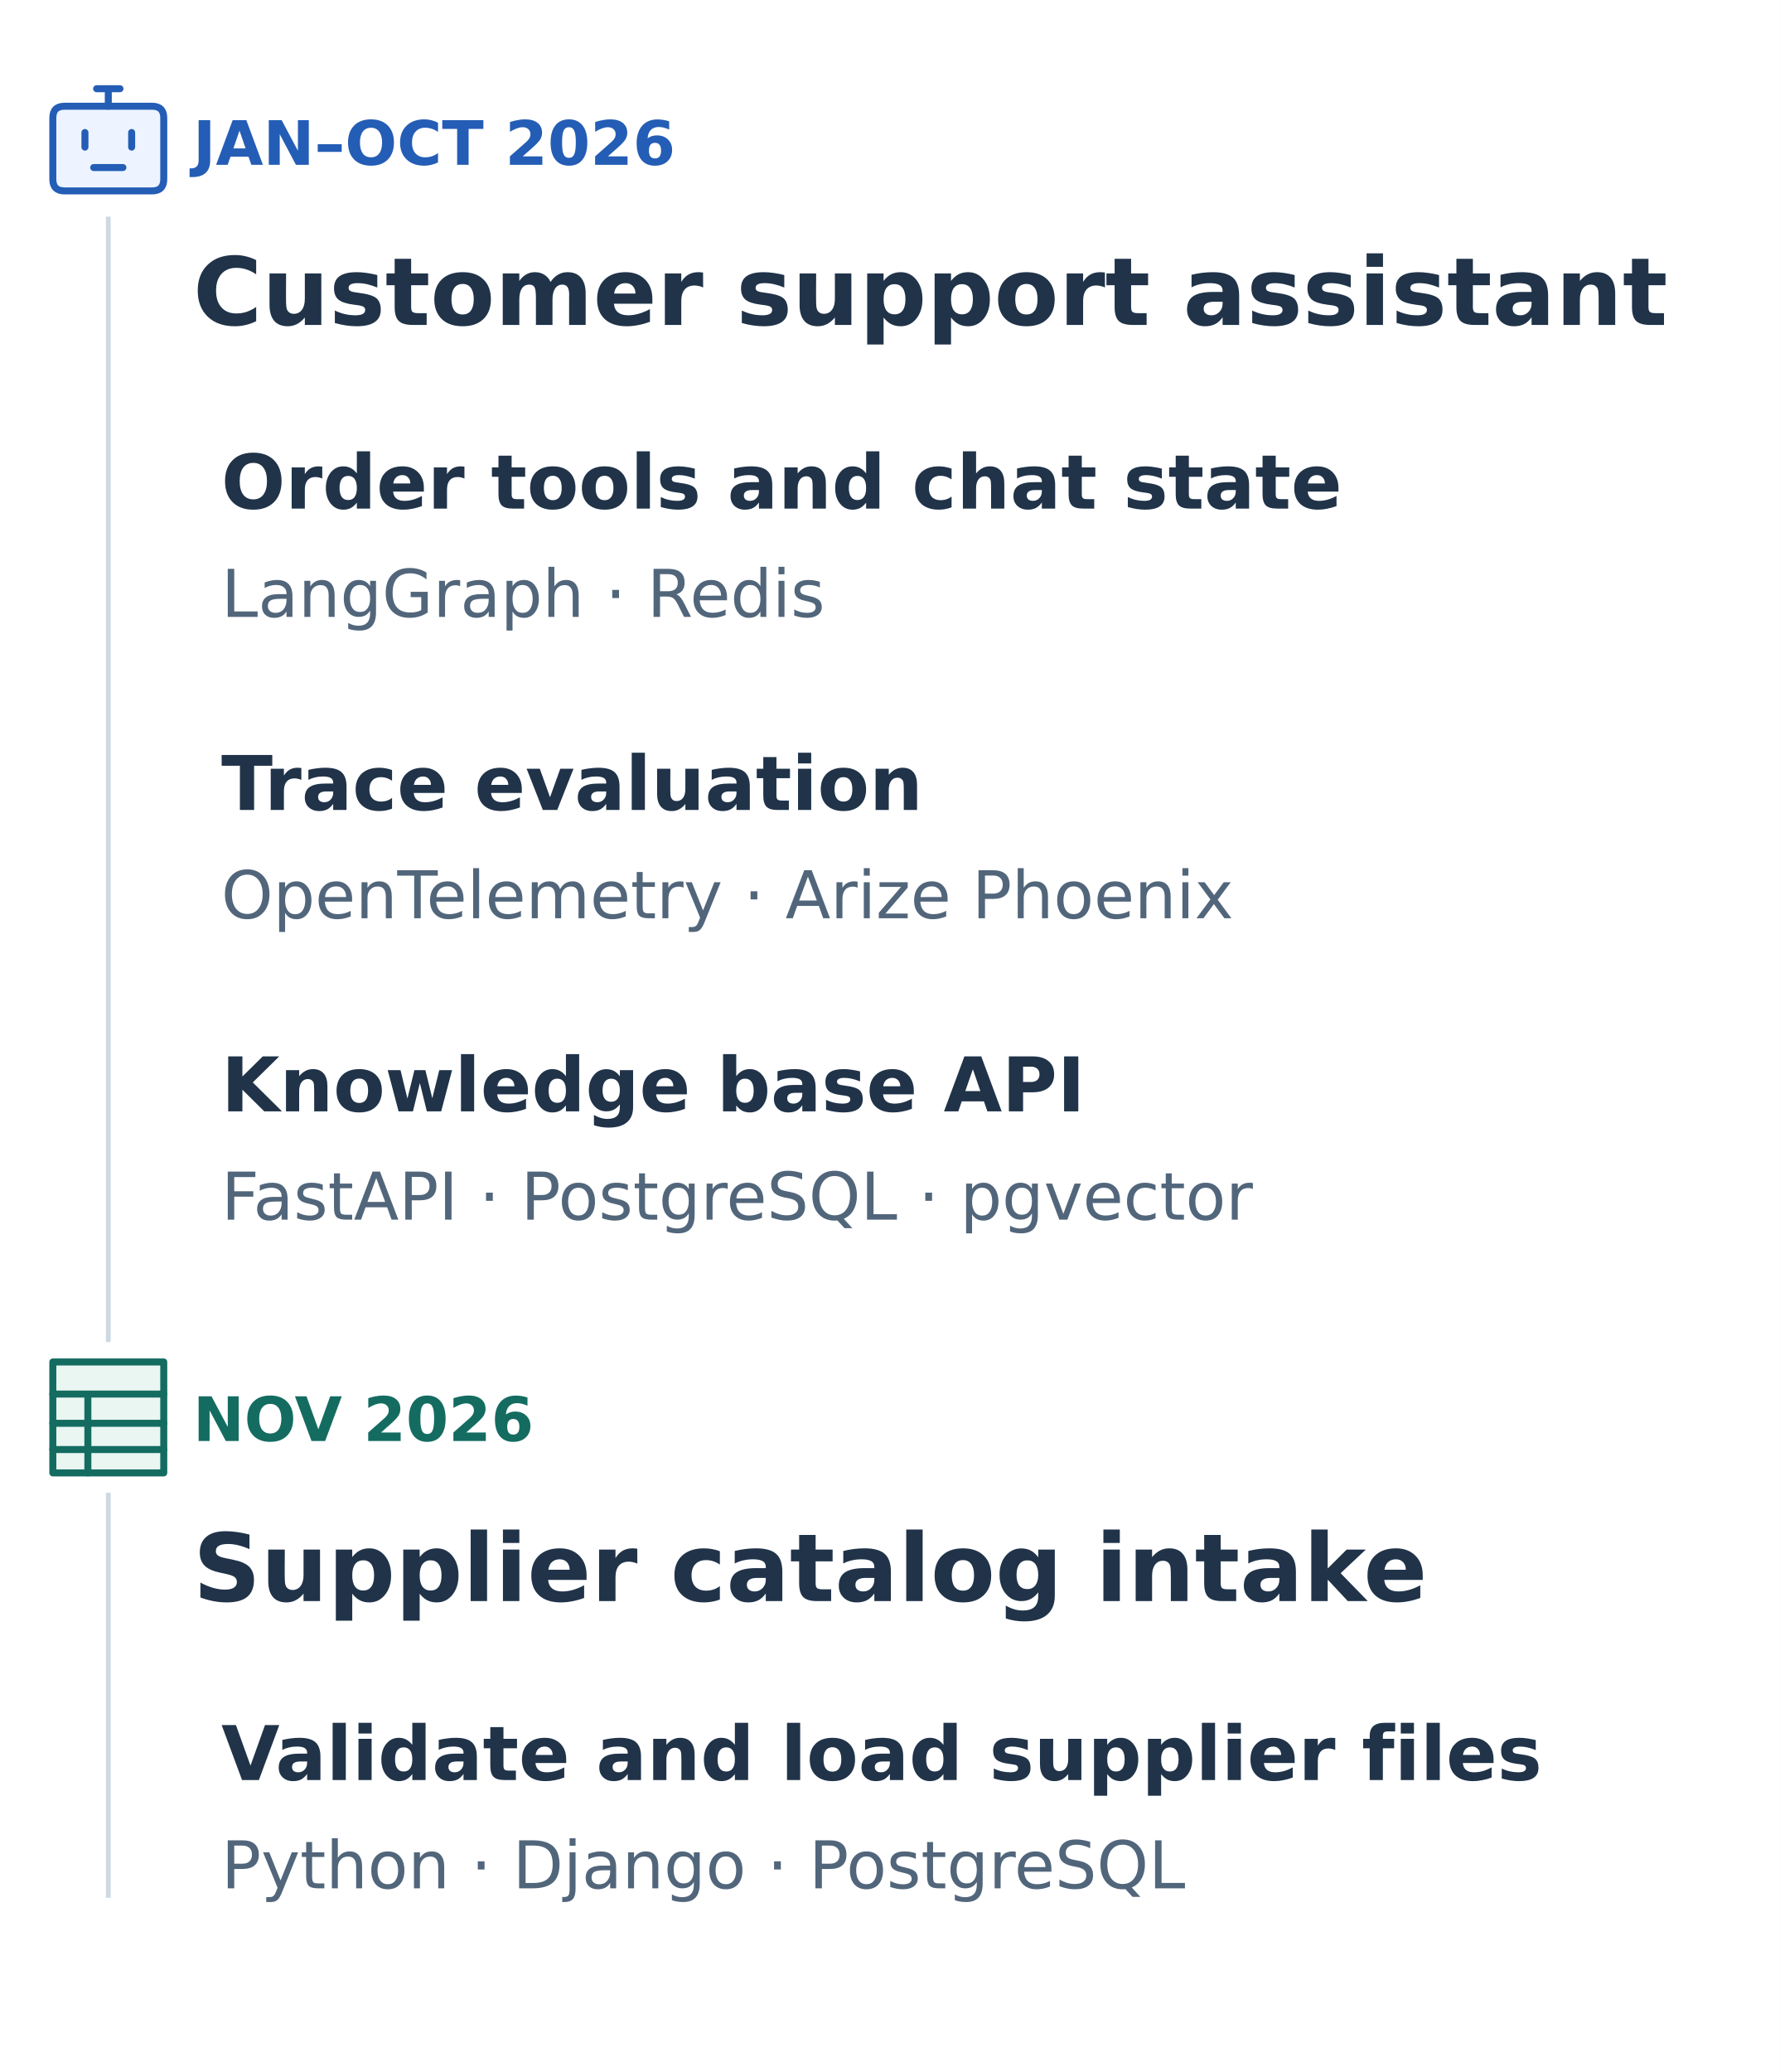
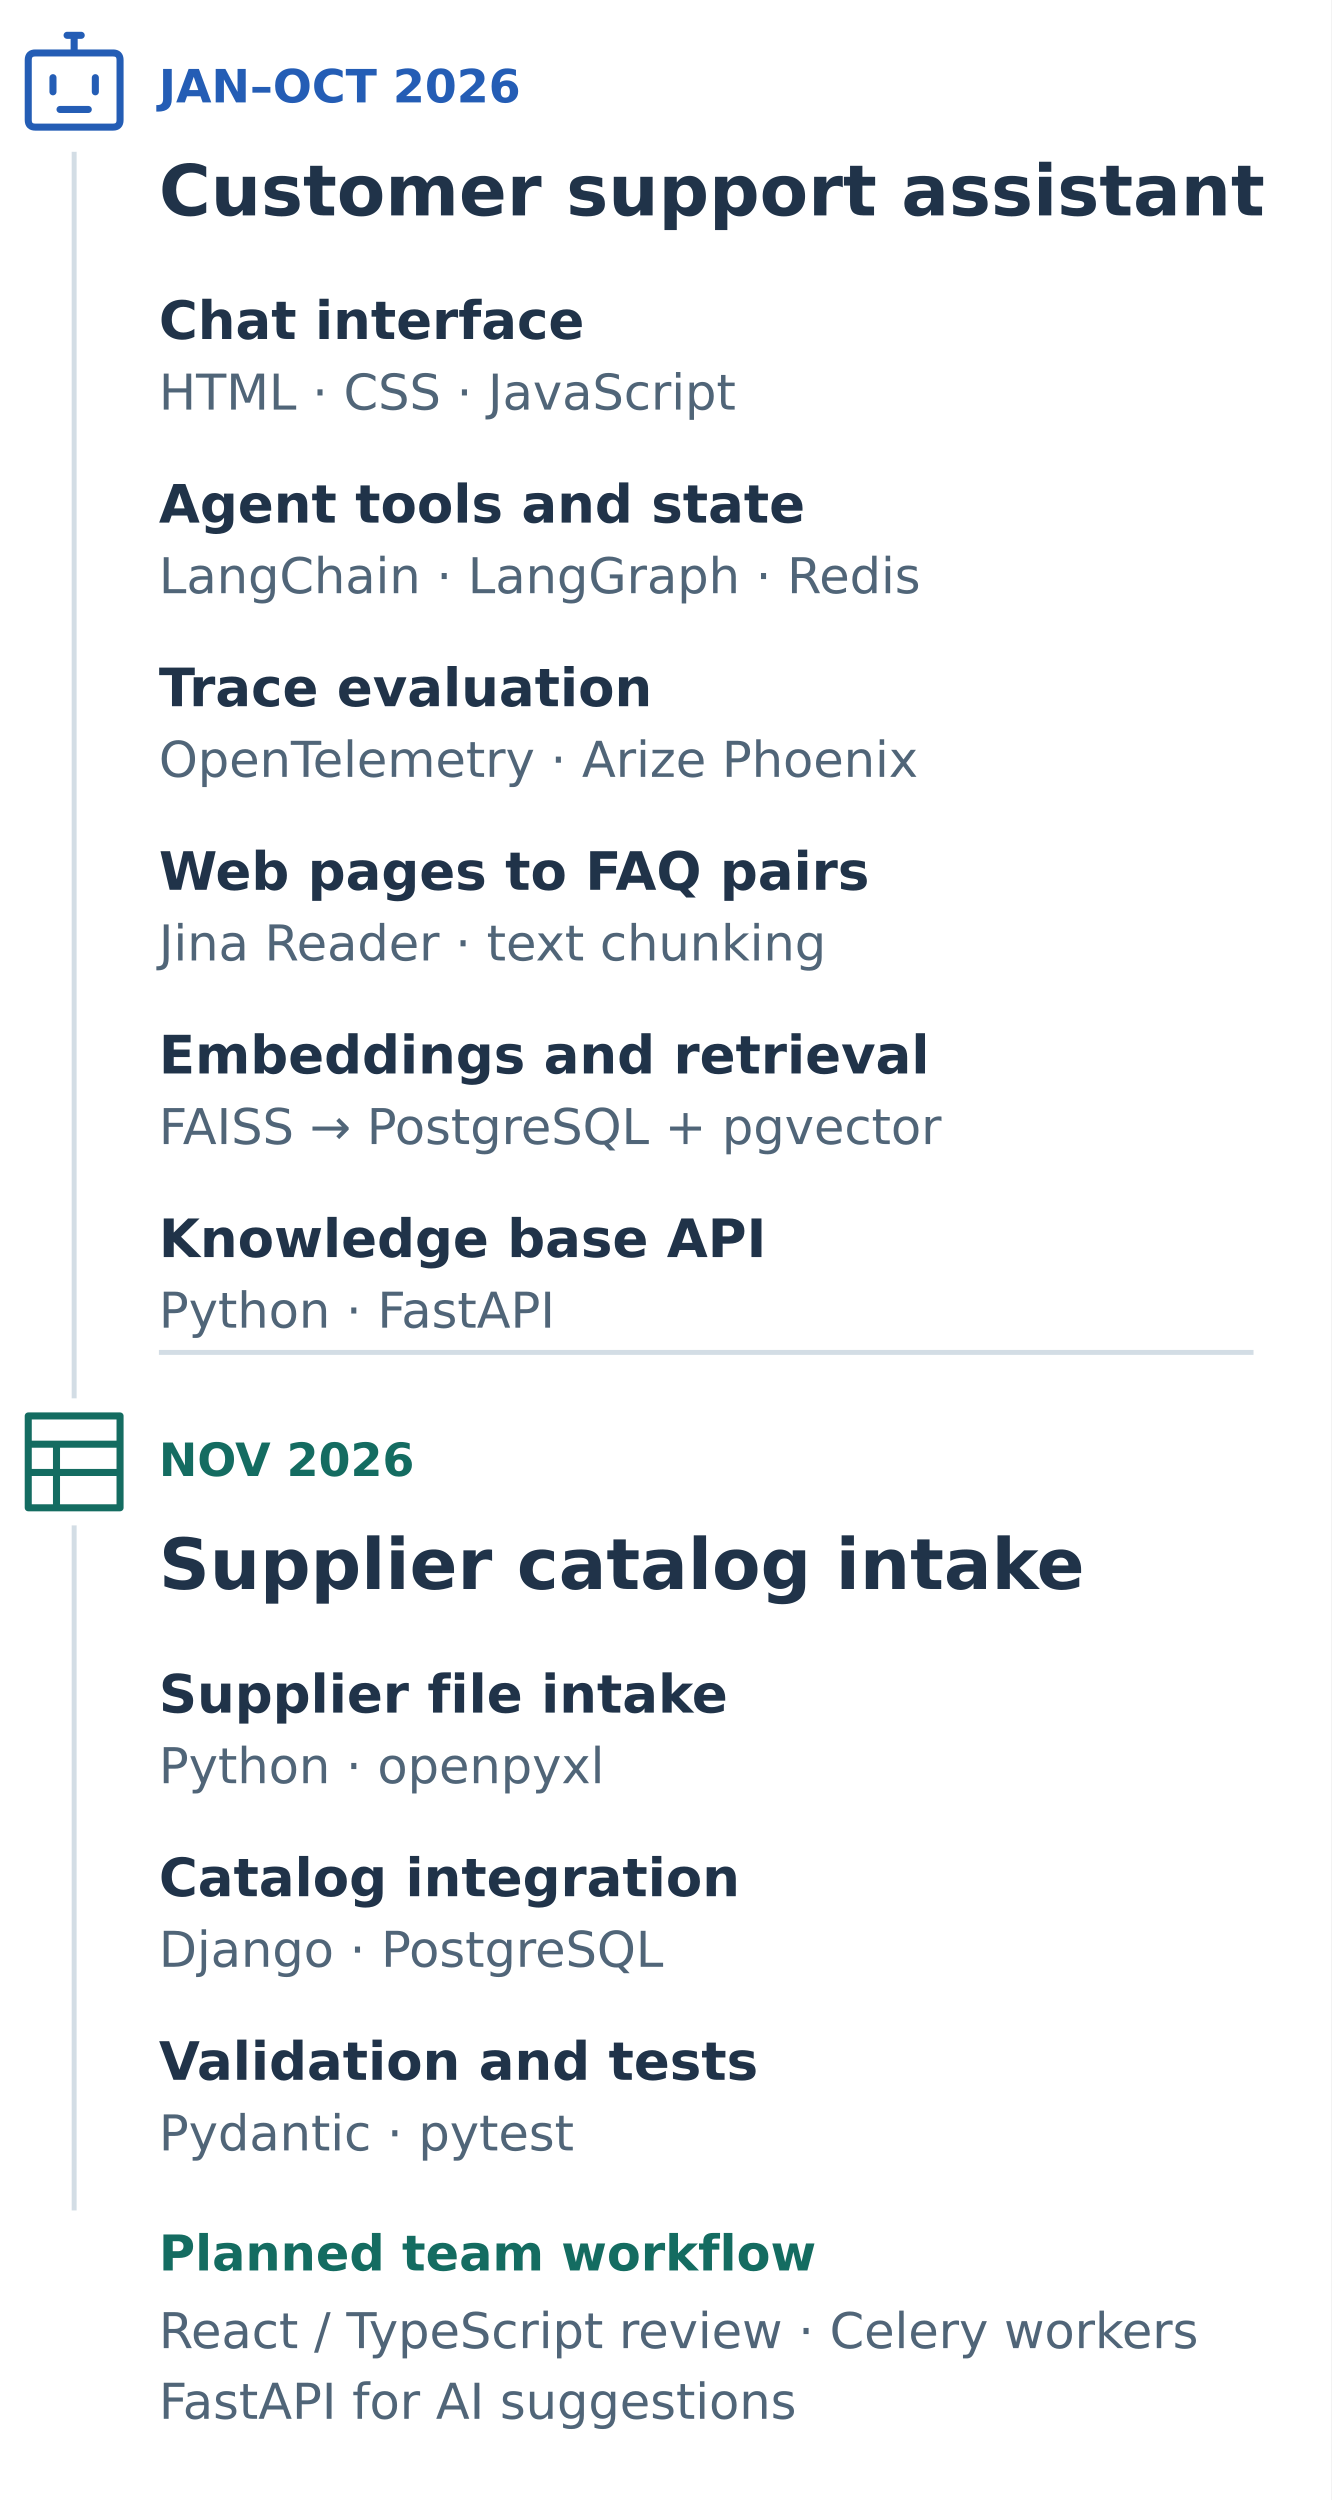
- <svg xmlns="http://www.w3.org/2000/svg" role="img" aria-labelledby="t d" width="378" height="440" viewBox="0 0 378 440">
-   <rect width="378" height="440" fill="#fff" />
-   <defs>
-     <marker id="tip" viewBox="0 0 8 8" refX="6.8" refY="4" markerWidth="5.5" markerHeight="5.5" orient="auto">
-       <path d="M0 0L7 4L0 8Z" fill="#70859a" />
-     </marker>
-   </defs>
-   <path d="M23 29L23 403" stroke="#cdd9e2" fill="none" stroke-width="1" />
-   <circle cx="23" cy="30" r="16" fill="white" />
-   <g transform="translate(23 30) scale(0.62)" stroke="#245db5" stroke-width="2.4" stroke-linecap="round" stroke-linejoin="round">
-     <path d="M-19 -8Q-19 -12 -15 -12H15Q19 -12 19 -8V13Q19 17 15 17H-15Q-19 17 -19 13Z" fill="#edf4ff" />
-     <path d="M0 -12V-18 M-4 -18H4 M-8 -3V2 M8 -3V2 M-5 9H5" fill="none" />
-   </g>
-   <circle cx="23" cy="301" r="16" fill="white" />
-   <g transform="translate(23 301) scale(0.62)" stroke="#146c61" stroke-width="2.4" stroke-linecap="round" stroke-linejoin="round">
-     <path d="M-19 -19H19V19H-19Z" fill="#eaf6f2" />
-     <path d="M-19 -8H19 M-7 -8V19 M-19 2H19 M-19 11H19" fill="none" />
-   </g>
-   <text x="41" y="35" text-anchor="start" font-family="DejaVu Sans, Arial, sans-serif" font-weight="600" font-size="13" fill="#245db5">JAN–OCT 2026</text>
-   <text x="41" y="69" text-anchor="start" font-family="DejaVu Sans, Arial, sans-serif" font-weight="600" font-size="20" fill="#203349">Customer support assistant</text>
-   <text x="47" y="108" text-anchor="start" font-family="DejaVu Sans, Arial, sans-serif" font-weight="600" font-size="16" fill="#203349">Order tools and chat state</text>
-   <text x="47" y="131" text-anchor="start" font-family="DejaVu Sans, Arial, sans-serif" font-weight="400" font-size="14" fill="#52667b">LangGraph · Redis</text>
-   <text x="47" y="172" text-anchor="start" font-family="DejaVu Sans, Arial, sans-serif" font-weight="600" font-size="16" fill="#203349">Trace evaluation</text>
-   <text x="47" y="195" text-anchor="start" font-family="DejaVu Sans, Arial, sans-serif" font-weight="400" font-size="14" fill="#52667b">OpenTelemetry · Arize Phoenix</text>
-   <text x="47" y="236" text-anchor="start" font-family="DejaVu Sans, Arial, sans-serif" font-weight="600" font-size="16" fill="#203349">Knowledge base API</text>
-   <text x="47" y="259" text-anchor="start" font-family="DejaVu Sans, Arial, sans-serif" font-weight="400" font-size="14" fill="#52667b">FastAPI · PostgreSQL · pgvector</text>
-   <text x="41" y="306" text-anchor="start" font-family="DejaVu Sans, Arial, sans-serif" font-weight="600" font-size="13" fill="#146c61">NOV 2026</text>
-   <text x="41" y="340" text-anchor="start" font-family="DejaVu Sans, Arial, sans-serif" font-weight="600" font-size="20" fill="#203349">Supplier catalog intake</text>
-   <text x="47" y="378" text-anchor="start" font-family="DejaVu Sans, Arial, sans-serif" font-weight="600" font-size="16" fill="#203349">Validate and load supplier files</text>
-   <text x="47" y="401" text-anchor="start" font-family="DejaVu Sans, Arial, sans-serif" font-weight="400" font-size="14" fill="#52667b">Python · Django · PostgreSQL</text>
+ <svg xmlns="http://www.w3.org/2000/svg" width="377" height="708" viewBox="0 0 377 708" role="img" aria-labelledby="t d">
+   <rect width="377" height="708" fill="#fff" />
+   <path d="M21 22L21 626" fill="none" stroke="#d3dde5" stroke-width="1.4" />
+   <circle cx="21" cy="25" r="18" fill="white" />
+   <path transform="translate(21 25)" d="M-13 -8Q-13 -10 -11 -10H11Q13 -10 13 -8V9Q13 11 11 11H-11Q-13 11 -13 9Z M0 -10V-15 M-2 -15H2 M-6 -3V1 M6 -3V1 M-4 6H4" fill="none" stroke="#245db5" stroke-width="2" stroke-linecap="round" stroke-linejoin="round" />
+   <text x="45" y="29" fill="#245db5" font-size="13" font-family="DejaVu Sans, Arial, sans-serif" font-weight="700">JAN–OCT 2026</text>
+   <text x="45" y="61" fill="#203349" font-size="20" font-family="DejaVu Sans, Arial, sans-serif" font-weight="700">Customer support assistant</text>
+   <circle cx="21" cy="414" r="18" fill="white" />
+   <path transform="translate(21 414)" d="M-13 -13H13V13H-13Z M-13 -5H13 M-5 -5V13 M-13 3H13" fill="none" stroke="#146c61" stroke-width="2" stroke-linecap="round" stroke-linejoin="round" />
+   <text x="45" y="418" fill="#146c61" font-size="13" font-family="DejaVu Sans, Arial, sans-serif" font-weight="700">NOV 2026</text>
+   <text x="45" y="450" fill="#203349" font-size="20" font-family="DejaVu Sans, Arial, sans-serif" font-weight="700">Supplier catalog intake</text>
+   <text x="45" y="96" fill="#203349" font-size="15" font-family="DejaVu Sans, Arial, sans-serif" font-weight="700">Chat interface</text>
+   <text x="45" y="116" fill="#506578" font-size="14" font-family="DejaVu Sans, Arial, sans-serif" font-weight="400">HTML · CSS · JavaScript</text>
+   <text x="45" y="148" fill="#203349" font-size="15" font-family="DejaVu Sans, Arial, sans-serif" font-weight="700">Agent tools and state</text>
+   <text x="45" y="168" fill="#506578" font-size="14" font-family="DejaVu Sans, Arial, sans-serif" font-weight="400">LangChain · LangGraph · Redis</text>
+   <text x="45" y="200" fill="#203349" font-size="15" font-family="DejaVu Sans, Arial, sans-serif" font-weight="700">Trace evaluation</text>
+   <text x="45" y="220" fill="#506578" font-size="14" font-family="DejaVu Sans, Arial, sans-serif" font-weight="400">OpenTelemetry · Arize Phoenix</text>
+   <text x="45" y="252" fill="#203349" font-size="15" font-family="DejaVu Sans, Arial, sans-serif" font-weight="700">Web pages to FAQ pairs</text>
+   <text x="45" y="272" fill="#506578" font-size="14" font-family="DejaVu Sans, Arial, sans-serif" font-weight="400">Jina Reader · text chunking</text>
+   <text x="45" y="304" fill="#203349" font-size="15" font-family="DejaVu Sans, Arial, sans-serif" font-weight="700">Embeddings and retrieval</text>
+   <text x="45" y="324" fill="#506578" font-size="14" font-family="DejaVu Sans, Arial, sans-serif" font-weight="400">FAISS → PostgreSQL + pgvector</text>
+   <text x="45" y="356" fill="#203349" font-size="15" font-family="DejaVu Sans, Arial, sans-serif" font-weight="700">Knowledge base API</text>
+   <text x="45" y="376" fill="#506578" font-size="14" font-family="DejaVu Sans, Arial, sans-serif" font-weight="400">Python · FastAPI</text>
+   <text x="45" y="485" fill="#203349" font-size="15" font-family="DejaVu Sans, Arial, sans-serif" font-weight="700">Supplier file intake</text>
+   <text x="45" y="505" fill="#506578" font-size="14" font-family="DejaVu Sans, Arial, sans-serif" font-weight="400">Python · openpyxl</text>
+   <text x="45" y="537" fill="#203349" font-size="15" font-family="DejaVu Sans, Arial, sans-serif" font-weight="700">Catalog integration</text>
+   <text x="45" y="557" fill="#506578" font-size="14" font-family="DejaVu Sans, Arial, sans-serif" font-weight="400">Django · PostgreSQL</text>
+   <text x="45" y="589" fill="#203349" font-size="15" font-family="DejaVu Sans, Arial, sans-serif" font-weight="700">Validation and tests</text>
+   <text x="45" y="609" fill="#506578" font-size="14" font-family="DejaVu Sans, Arial, sans-serif" font-weight="400">Pydantic · pytest</text>
+   <path d="M45 383L355 383" fill="none" stroke="#d3dde5" stroke-width="1.4" />
+   <text x="45" y="643" fill="#146c61" font-size="14" font-family="DejaVu Sans, Arial, sans-serif" font-weight="700">Planned team workflow</text>
+   <text x="45" y="665" fill="#506578" font-size="14" font-family="DejaVu Sans, Arial, sans-serif" font-weight="400">React / TypeScript review · Celery workers</text>
+   <text x="45" y="685" fill="#506578" font-size="14" font-family="DejaVu Sans, Arial, sans-serif" font-weight="400">FastAPI for AI suggestions</text>
</svg>
